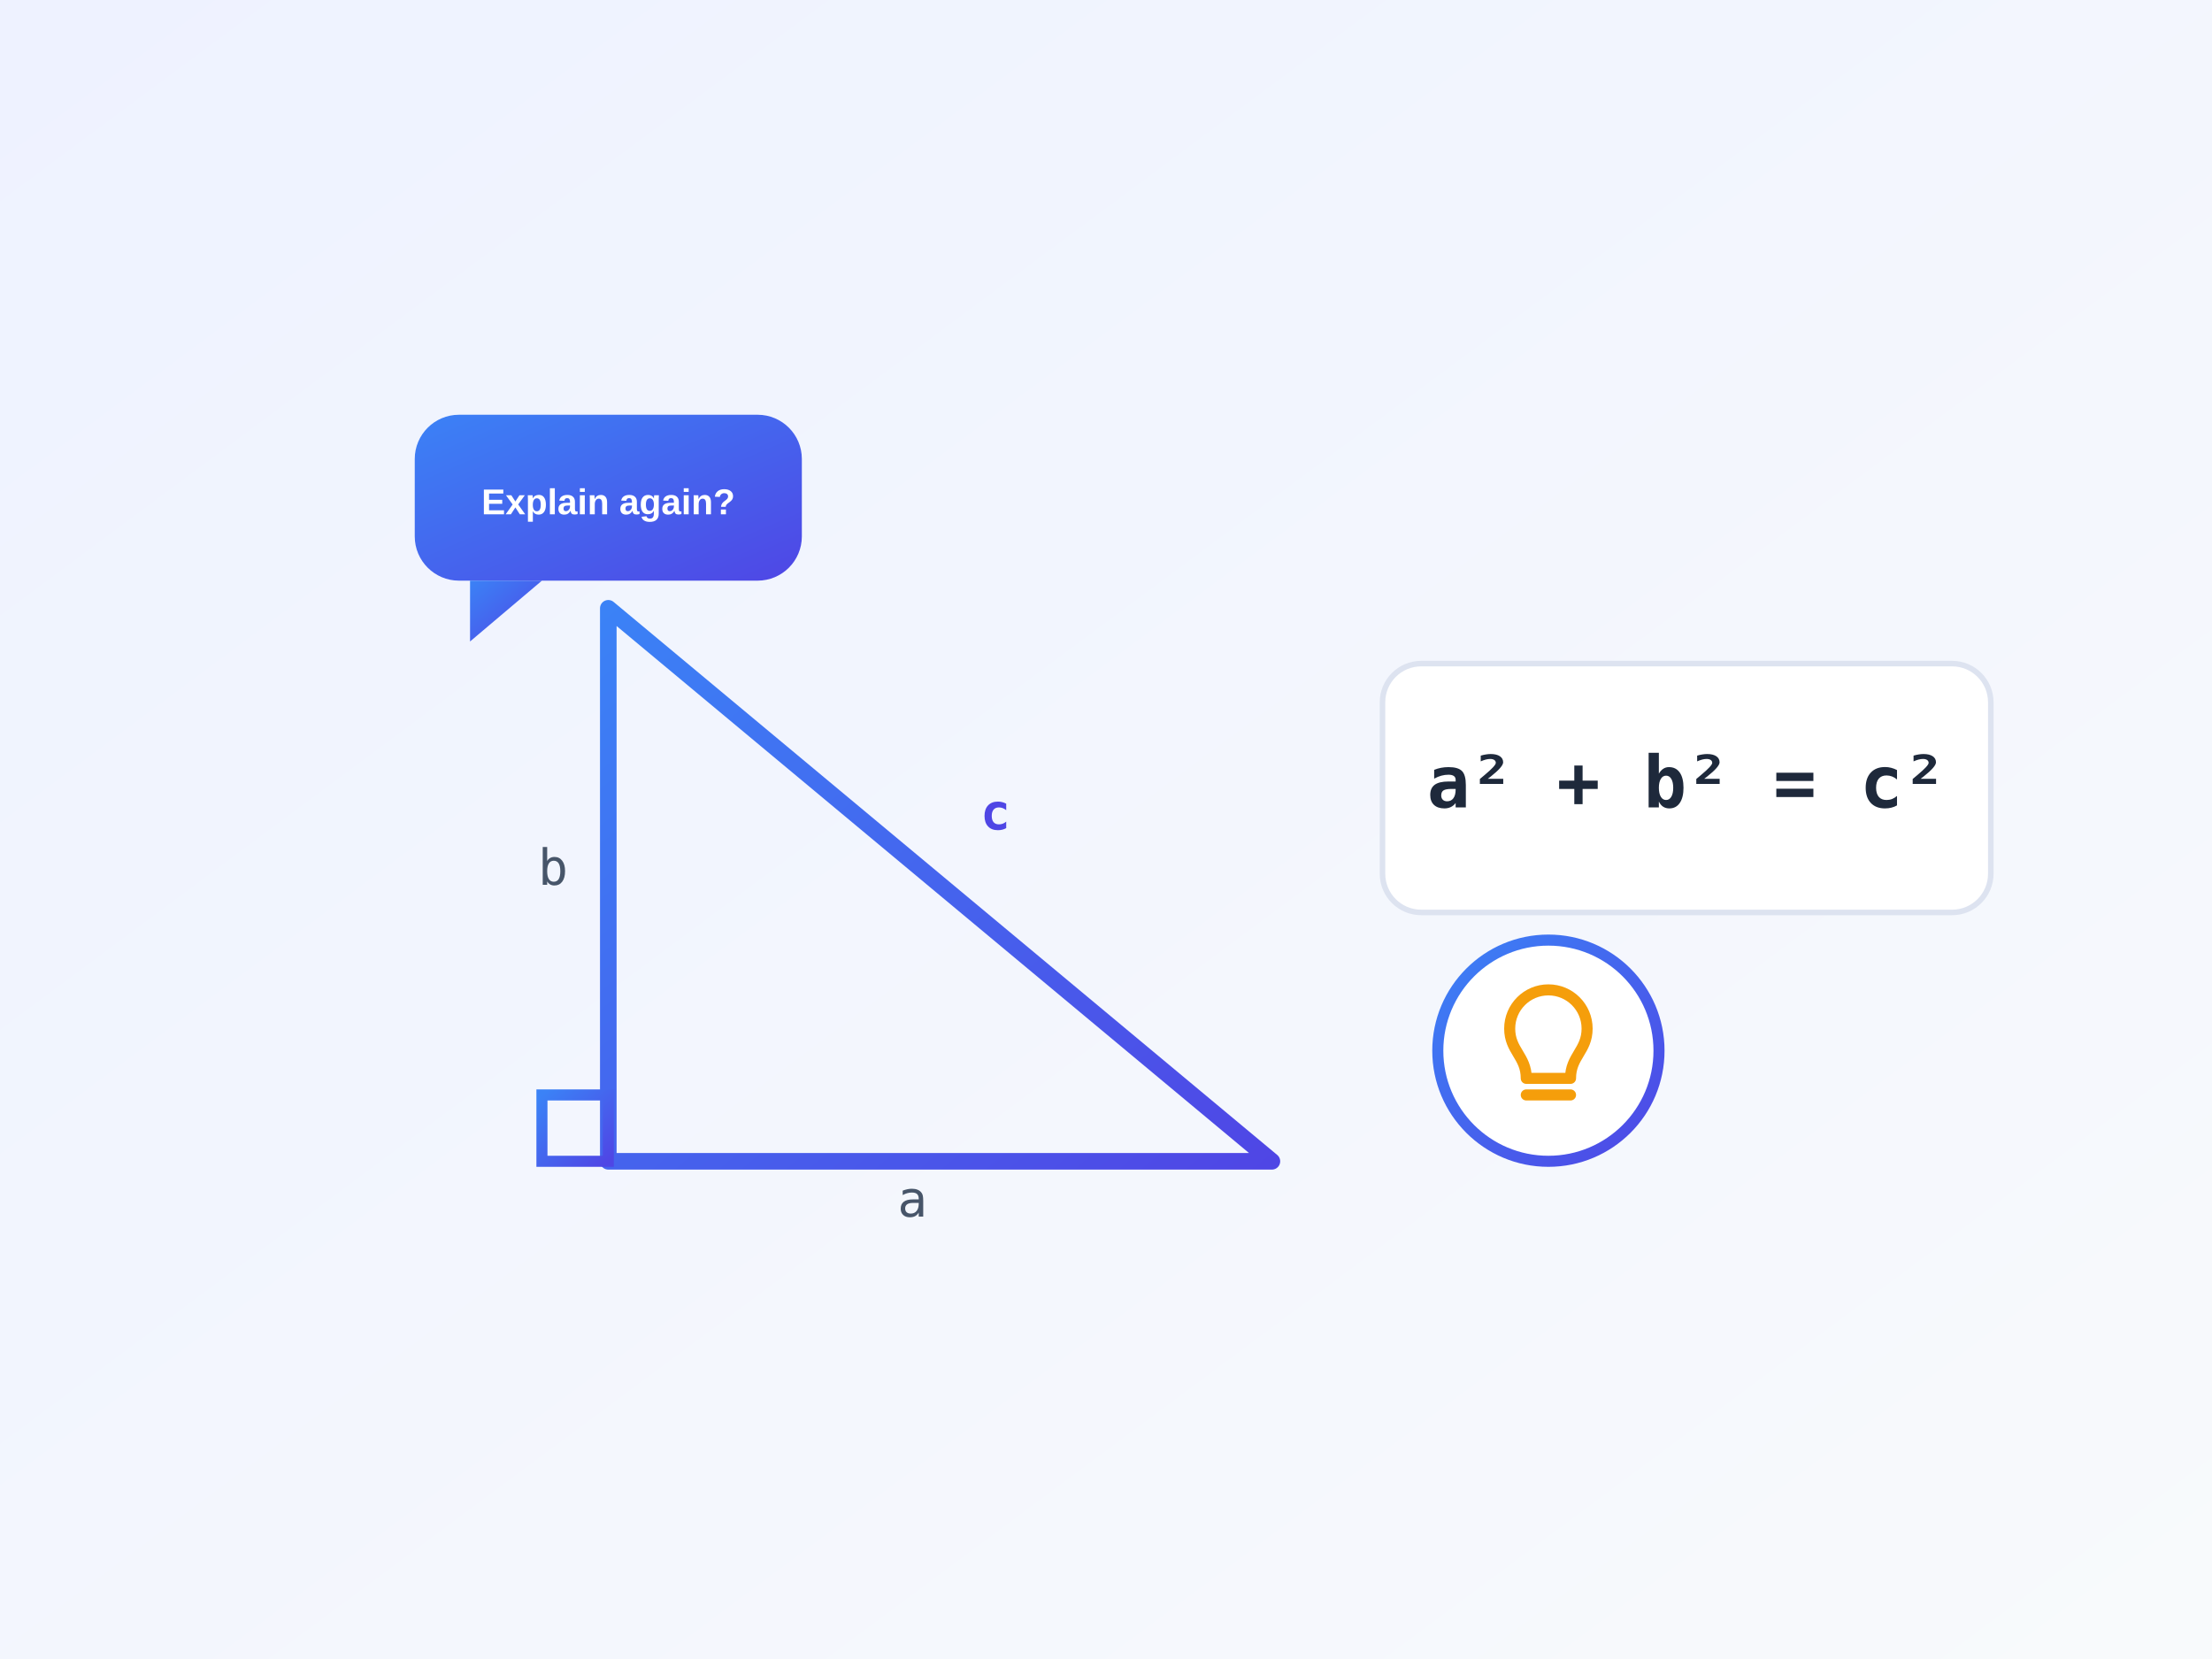
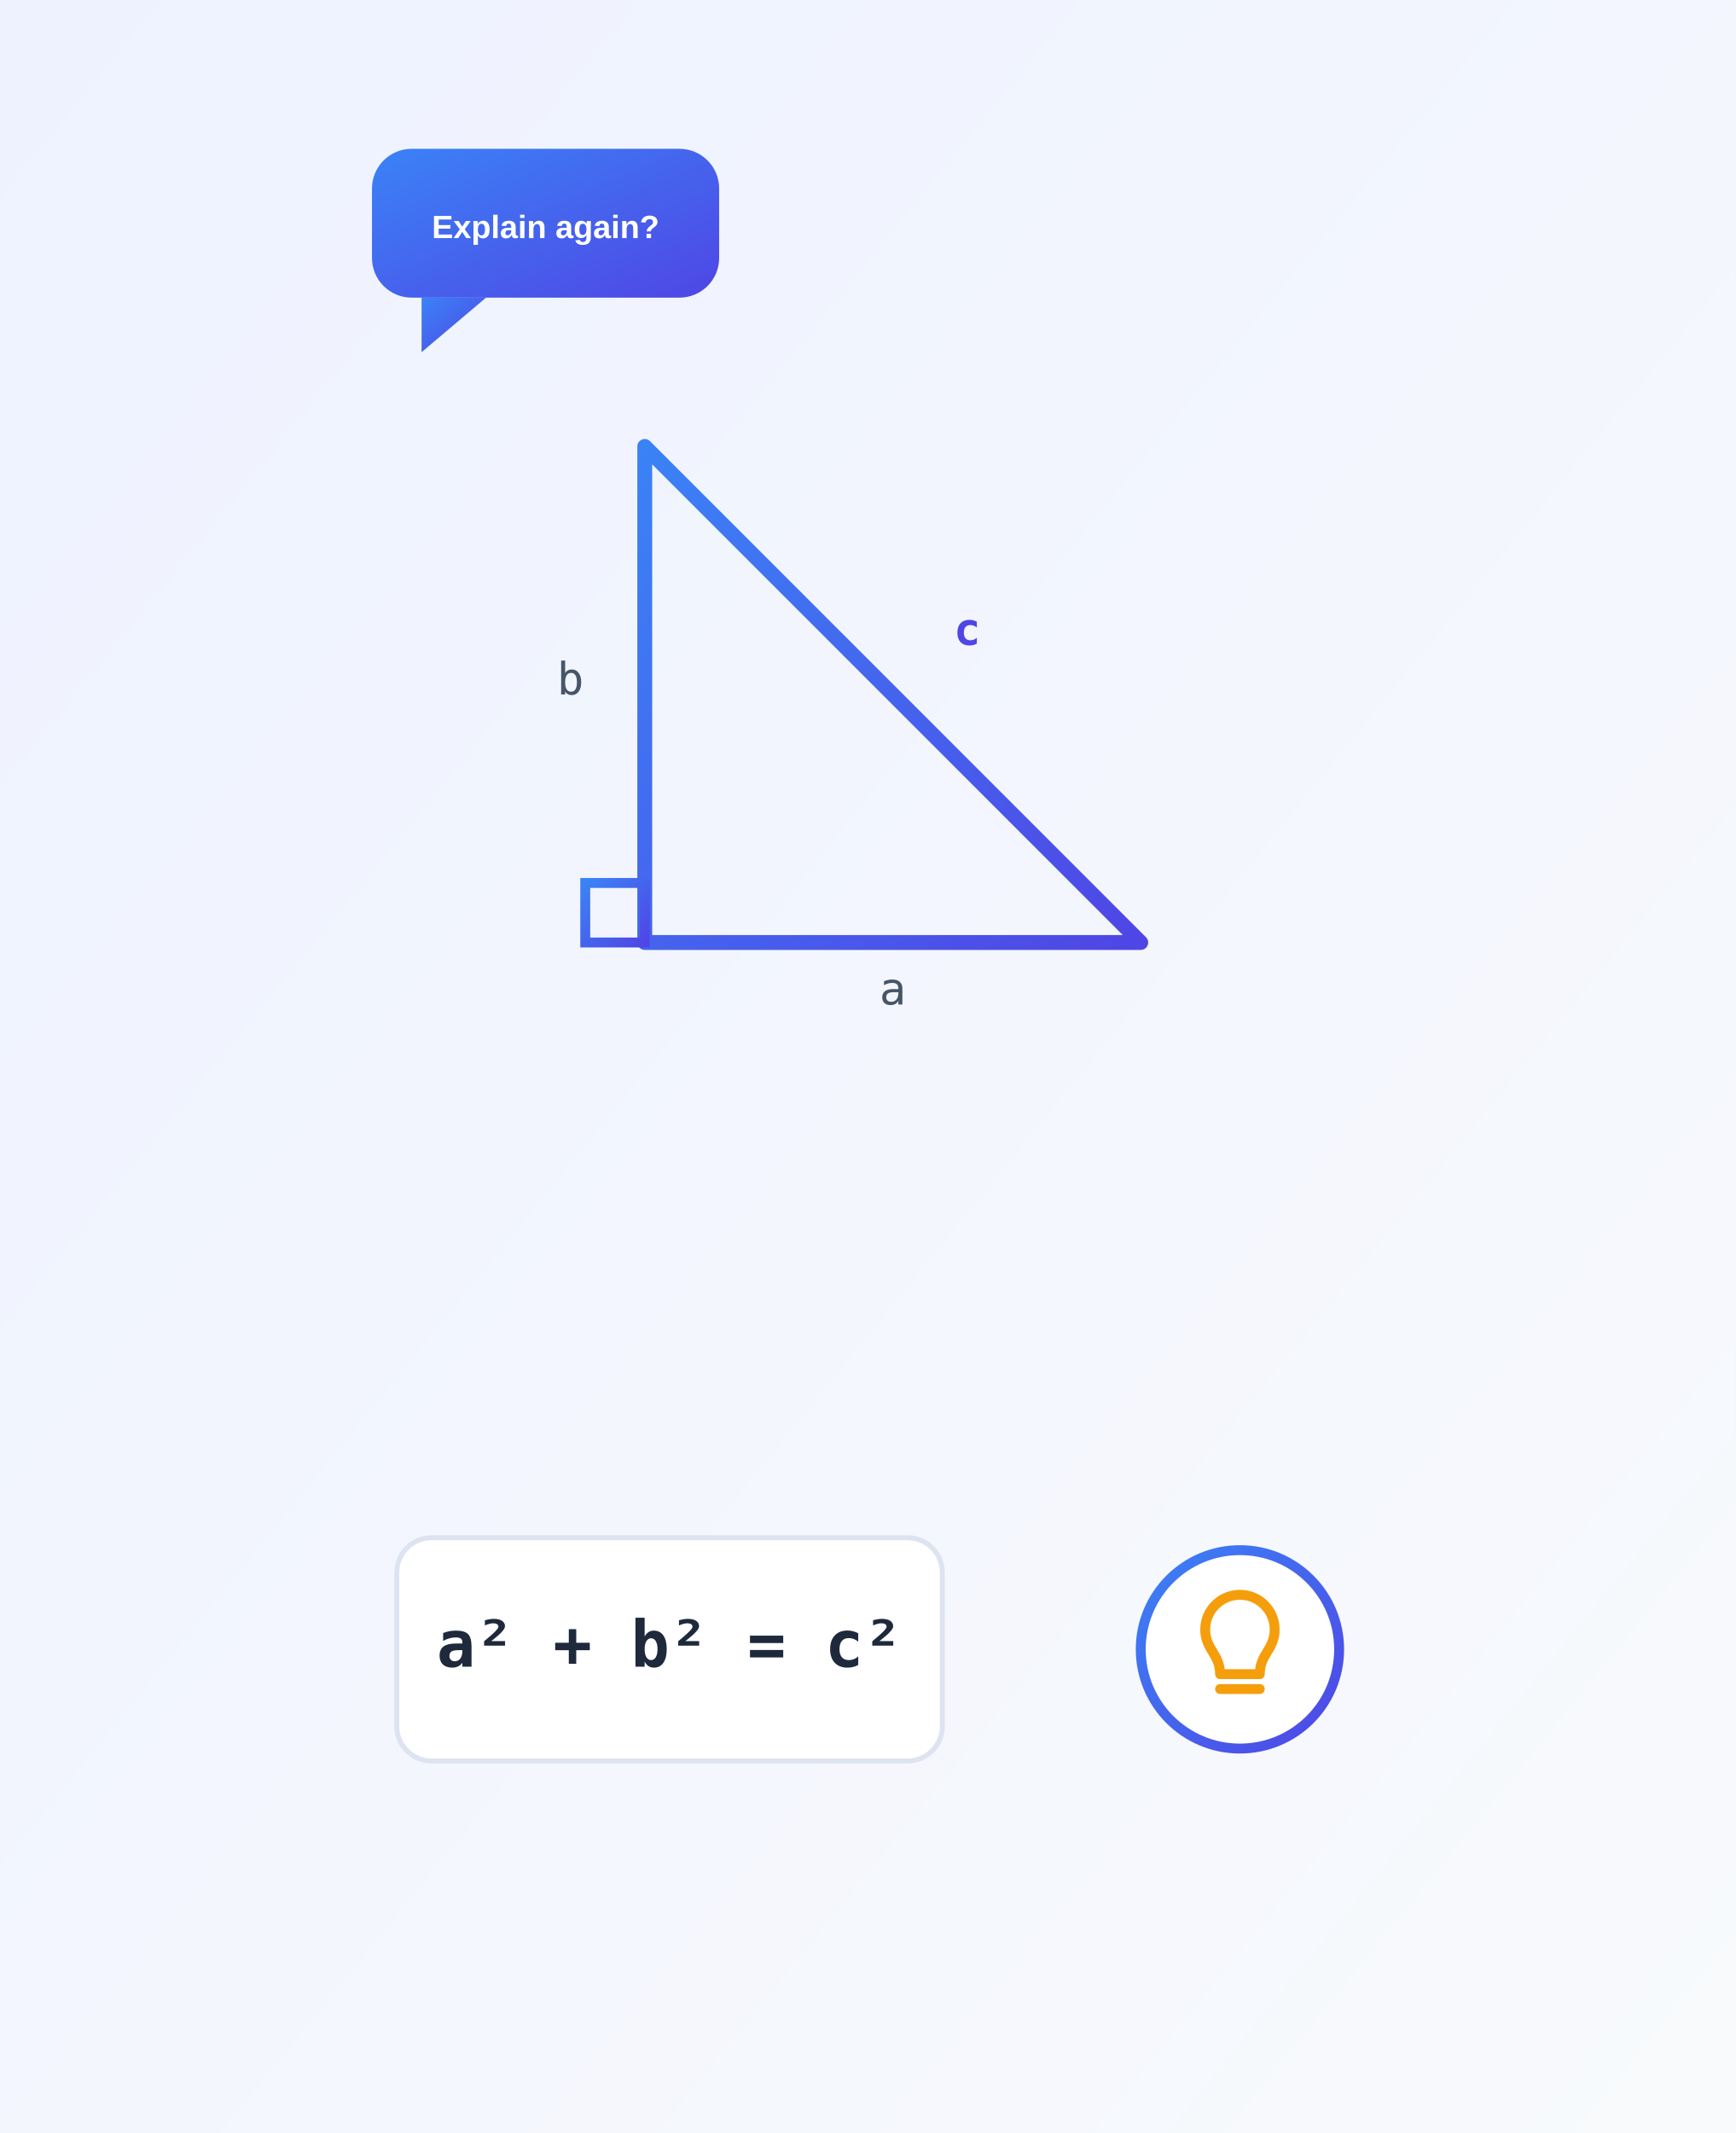
- <svg xmlns="http://www.w3.org/2000/svg" viewBox="0 0 800 600" width="800" height="600">
+ <svg xmlns="http://www.w3.org/2000/svg" viewBox="0 0 700 860" width="700" height="860">
  <defs>
    <linearGradient id="bg03" x1="0" y1="0" x2="1" y2="1">
      <stop offset="0%" stop-color="#EEF2FF" />
      <stop offset="100%" stop-color="#F8FAFC" />
    </linearGradient>
    <linearGradient id="acc03" x1="0" y1="0" x2="1" y2="1">
      <stop offset="0%" stop-color="#3B82F6" />
      <stop offset="100%" stop-color="#4F46E5" />
    </linearGradient>
  </defs>
-   <rect width="800" height="600" fill="url(#bg03)" />
-   <polygon points="220,420 460,420 220,220" fill="none" stroke="url(#acc03)" stroke-width="6" stroke-linejoin="round" />
-   <rect x="196" y="396" width="24" height="24" fill="none" stroke="url(#acc03)" stroke-width="4" />
-   <text x="330" y="440" text-anchor="middle" font-family="monospace" font-size="18" fill="#475569">a</text>
-   <text x="200" y="320" text-anchor="middle" font-family="monospace" font-size="18" fill="#475569">b</text>
-   <text x="360" y="300" text-anchor="middle" font-family="monospace" font-size="18" fill="#4F46E5" font-weight="700">c</text>
-   <g transform="translate(500,240)">
+   <rect width="700" height="860" fill="url(#bg03)" />
+   <g transform="translate(150,60)">
+     <rect x="0" y="0" width="140" height="60" rx="16" fill="url(#acc03)" />
+     <path d="M 20 60 l 0 22 l 26 -22 Z" fill="url(#acc03)" />
+     <text x="70" y="36" text-anchor="middle" font-family="Arial, sans-serif" font-size="13" font-weight="700" fill="#fff">Explain again?</text>
+   </g>
+   <polygon points="260,380 460,380 260,180" fill="none" stroke="url(#acc03)" stroke-width="6" stroke-linejoin="round" />
+   <rect x="236" y="356" width="24" height="24" fill="none" stroke="url(#acc03)" stroke-width="4" />
+   <text x="360" y="405" text-anchor="middle" font-family="monospace" font-size="18" fill="#475569">a</text>
+   <text x="230" y="280" text-anchor="middle" font-family="monospace" font-size="18" fill="#475569">b</text>
+   <text x="390" y="260" text-anchor="middle" font-family="monospace" font-size="18" fill="#4F46E5" font-weight="700">c</text>
+   <g transform="translate(160,620)">
    <rect x="0" y="0" width="220" height="90" rx="14" fill="#fff" stroke="#DDE3F0" stroke-width="2" />
    <text x="110" y="52" text-anchor="middle" font-family="monospace" font-size="26" font-weight="700" fill="#1E293B">a² + b² = c²</text>
  </g>
-   <g transform="translate(560,380)">
+   <g transform="translate(500,665)">
    <circle cx="0" cy="0" r="40" fill="#fff" stroke="url(#acc03)" stroke-width="4" />
    <path d="M -14 -8 a 14 14 0 1 1 28 0 c 0 8 -6 10 -6 18 h -16 c 0 -8 -6 -10 -6 -18 Z" fill="none" stroke="#F59E0B" stroke-width="4" stroke-linejoin="round" />
    <line x1="-8" y1="16" x2="8" y2="16" stroke="#F59E0B" stroke-width="4" stroke-linecap="round" />
  </g>
-   <g transform="translate(150,150)">
-     <rect x="0" y="0" width="140" height="60" rx="16" fill="url(#acc03)" />
-     <path d="M 20 60 l 0 22 l 26 -22 Z" fill="url(#acc03)" />
-     <text x="70" y="36" text-anchor="middle" font-family="Arial, sans-serif" font-size="13" font-weight="700" fill="#fff">Explain again?</text>
-   </g>
</svg>
